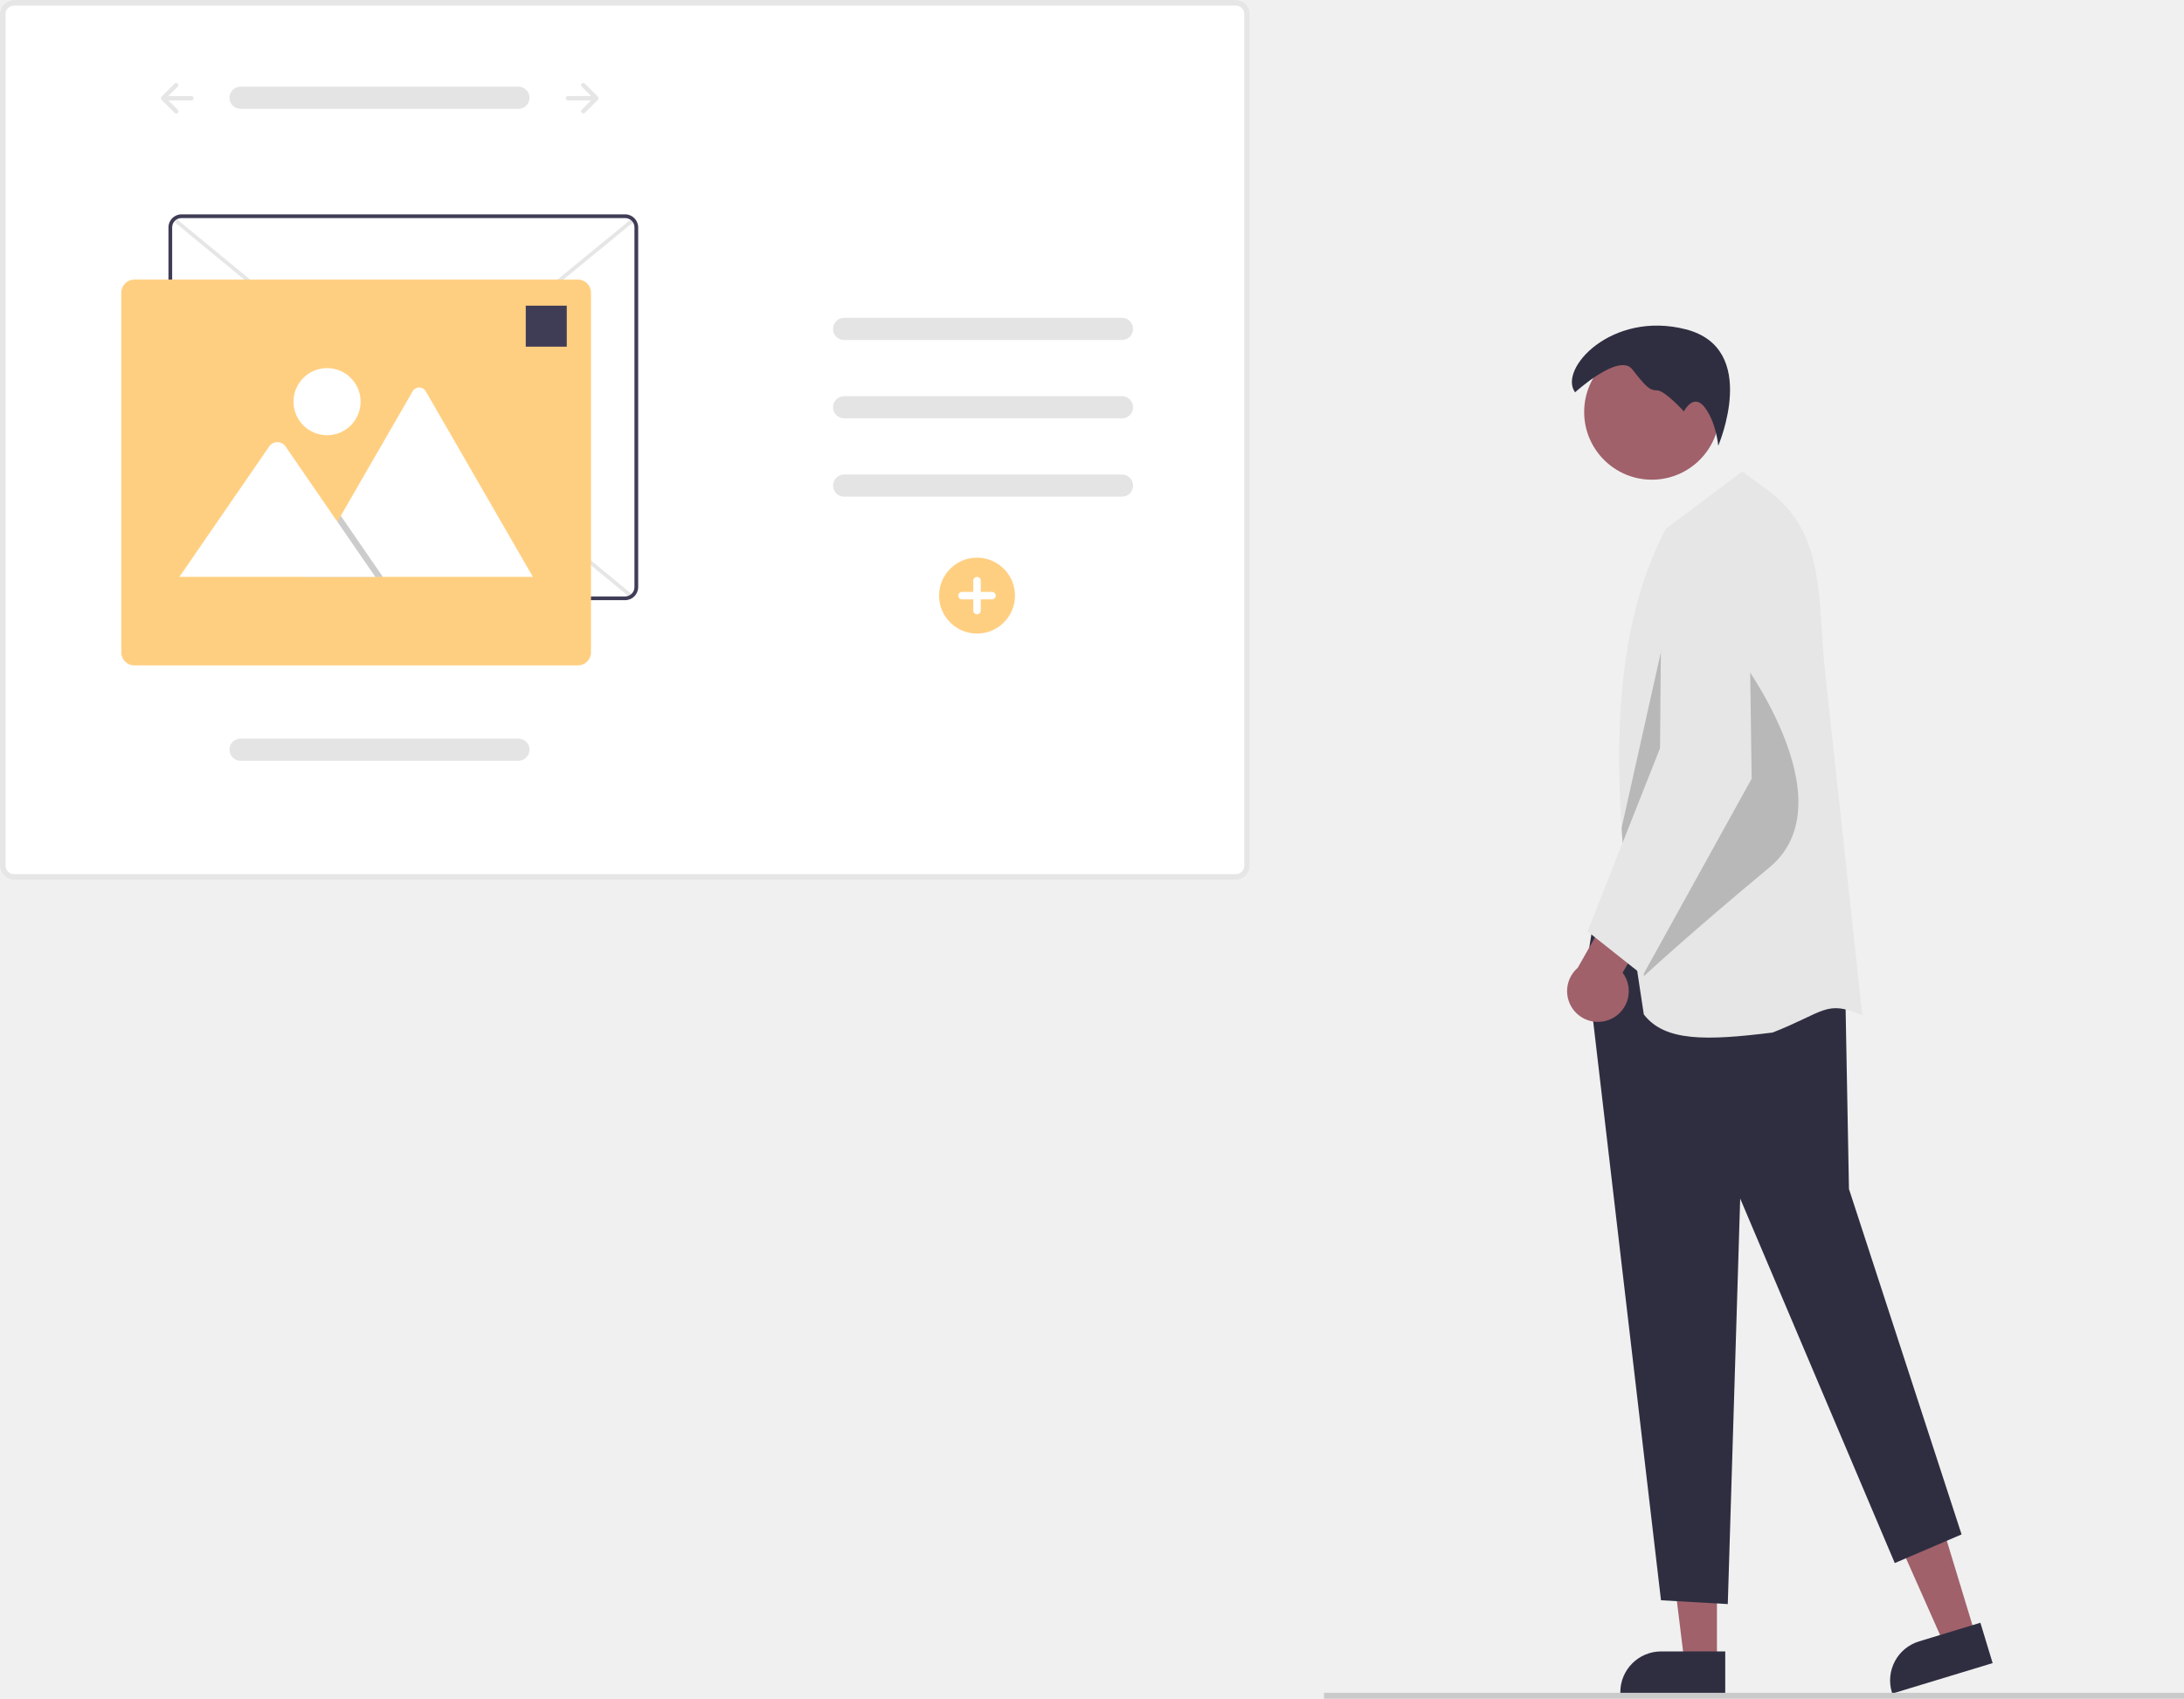
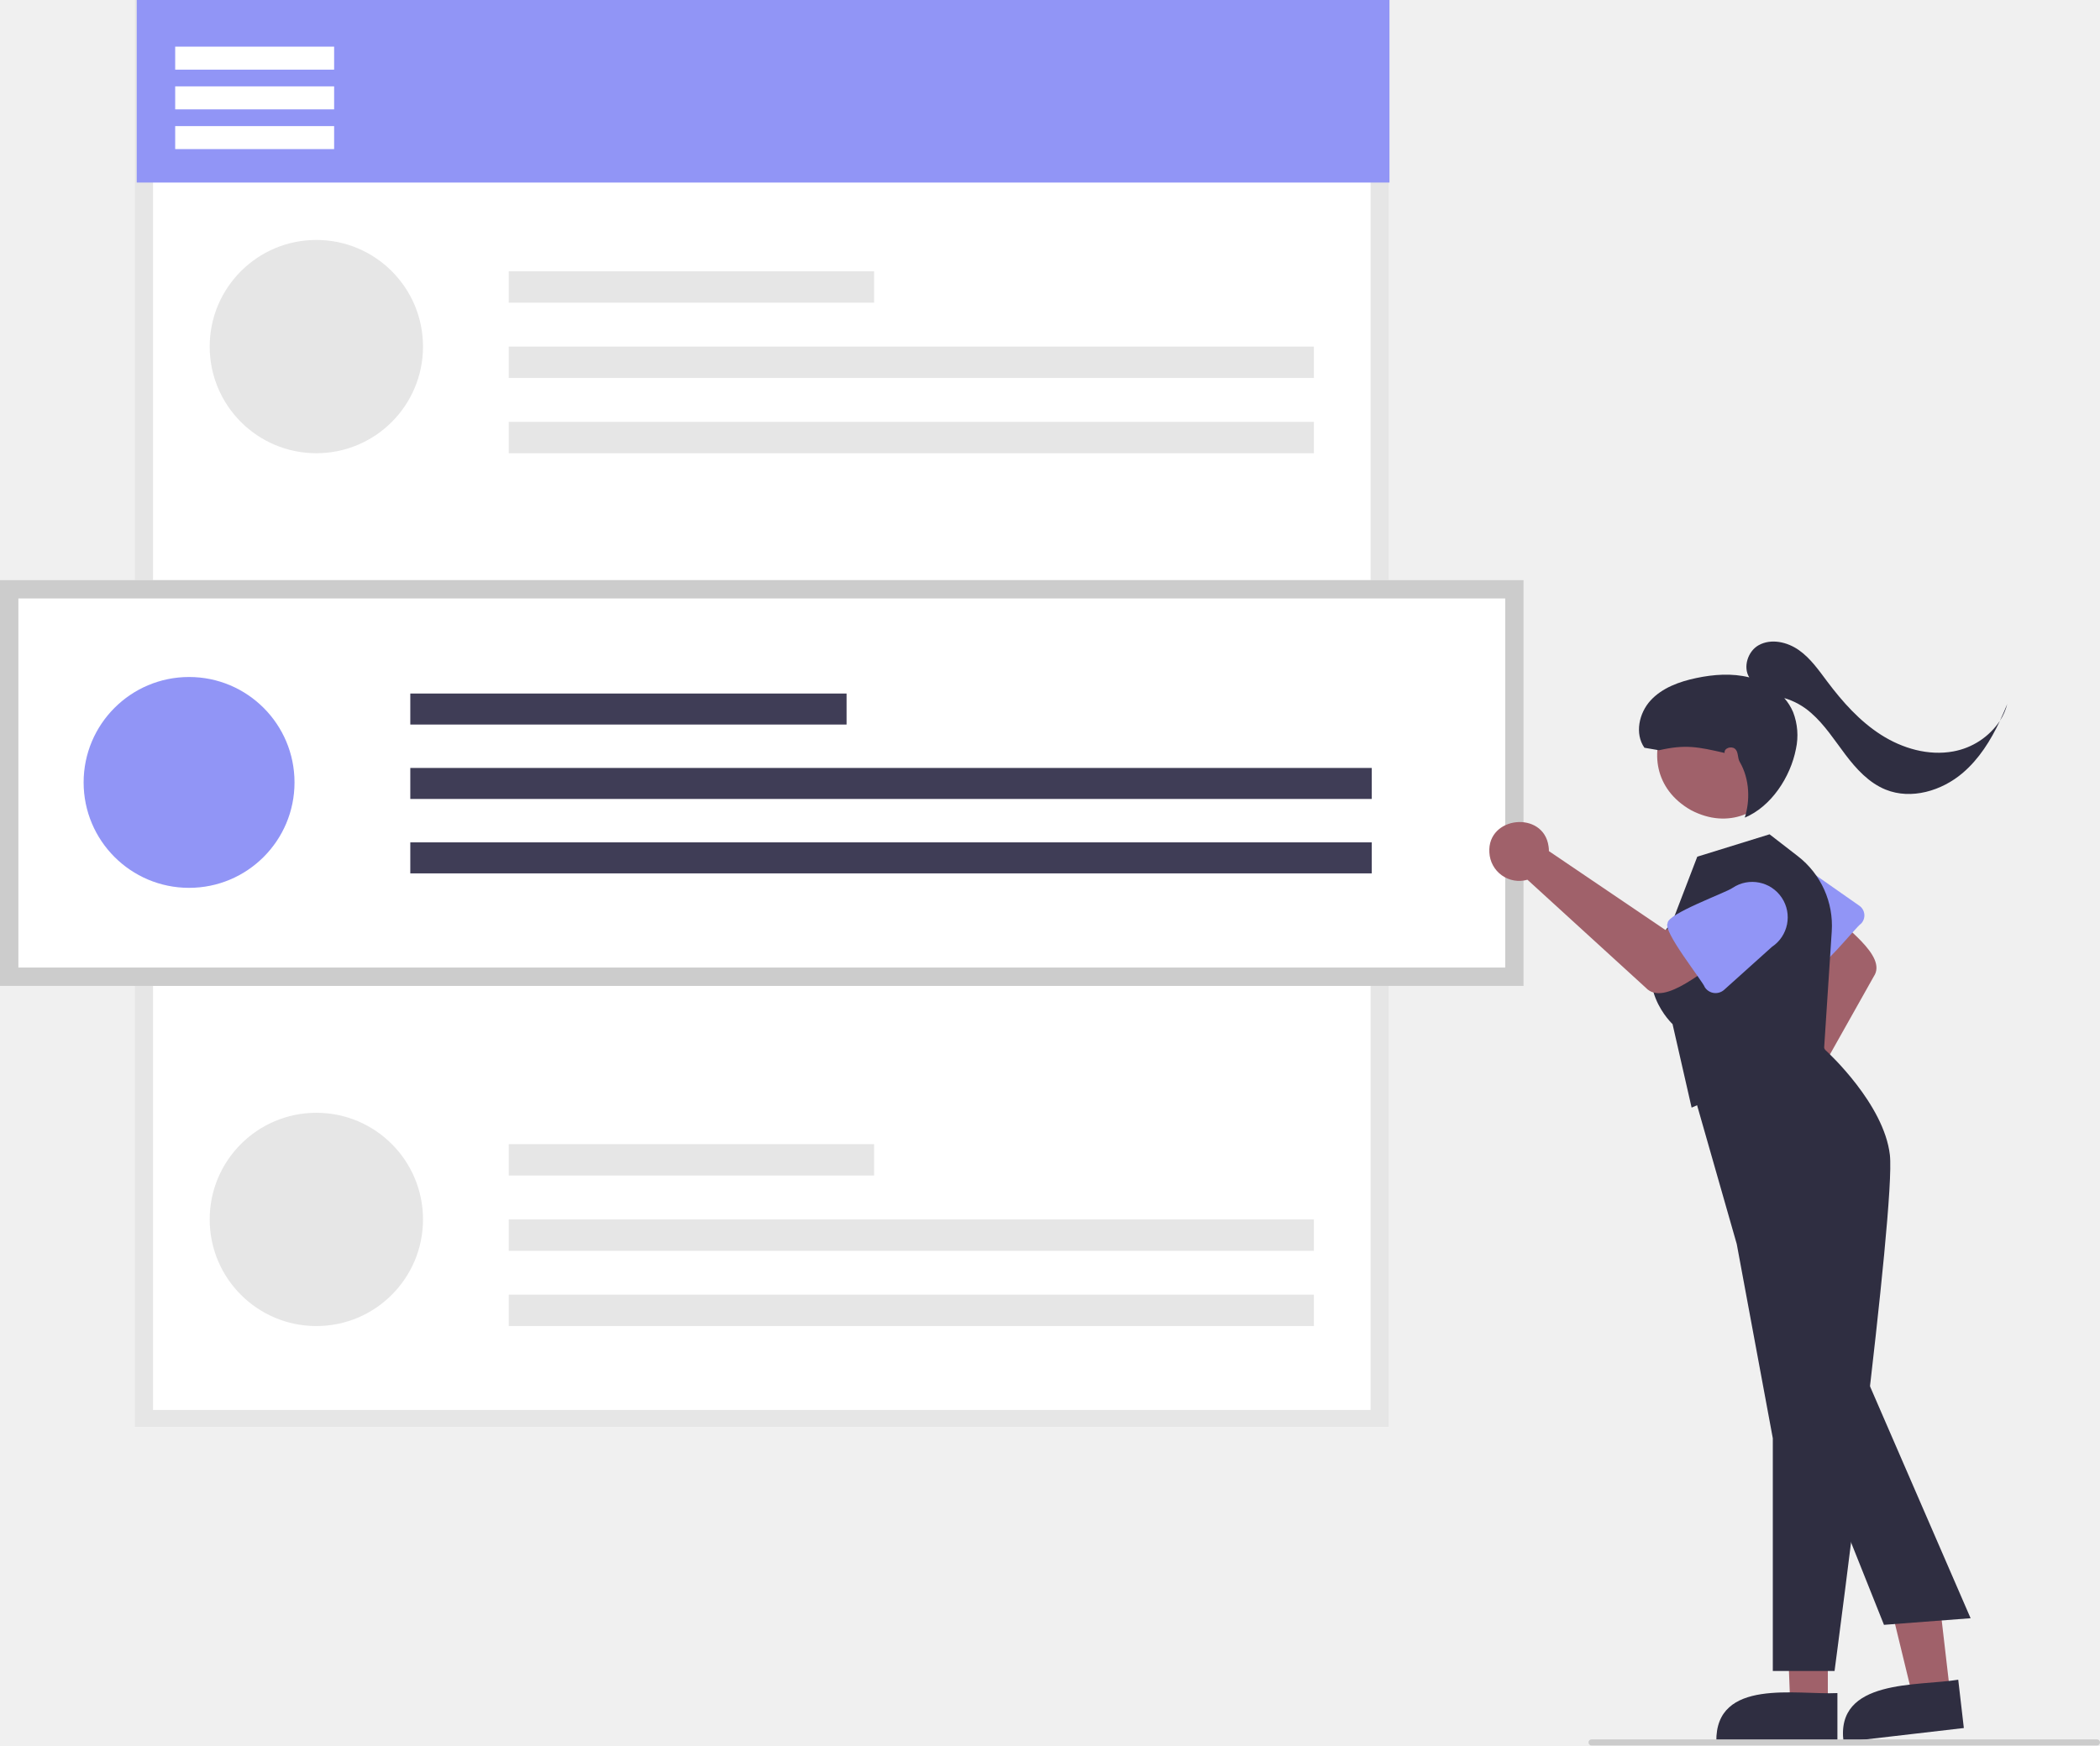
- <svg xmlns="http://www.w3.org/2000/svg" data-name="Layer 1" width="752.641" height="585.464" viewBox="0 0 752.641 585.464">
-   <path d="M223.679,455.651V162.086a4.823,4.823,0,0,1,4.818-4.818H649.58a4.823,4.823,0,0,1,4.818,4.818V455.651a4.823,4.823,0,0,1-4.818,4.818H228.497A4.823,4.823,0,0,1,223.679,455.651Z" transform="translate(-223.6793 -157.2678)" fill="#fff" />
-   <path d="M223.679,455.651V162.086a4.823,4.823,0,0,1,4.818-4.818H649.58a4.823,4.823,0,0,1,4.818,4.818V455.651a4.823,4.823,0,0,1-4.818,4.818H228.497A4.823,4.823,0,0,1,223.679,455.651ZM228.497,159.195a2.894,2.894,0,0,0-2.891,2.891V455.651a2.894,2.894,0,0,0,2.891,2.891H649.58a2.894,2.894,0,0,0,2.891-2.891V162.086a2.894,2.894,0,0,0-2.891-2.891Z" transform="translate(-223.6793 -157.2678)" fill="#e6e6e6" />
-   <path id="f606aea4-27ec-4181-a98c-661e1166333c-210" data-name="feda1070-6288-4949-b833-330f4749d65f" d="M402.403,187.137a3.82,3.82,0,0,1,0,7.639H306.634a3.82,3.82,0,1,1-.125-7.639q.063-.001.125,0Z" transform="translate(-223.6793 -157.2678)" fill="#e4e4e4" />
-   <path d="M284.916,186.074a.752.752,0,0,1,0,1.063l-0.0 0-3.227,3.227h7.956a.752.752,0,0,1,.004,1.503h-7.96l3.227,3.227a.752.752,0,1,1-1.062,1.064l-.001-.001-4.51-4.51a.752.752,0,0,1,0-1.063l4.51-4.51a.752.752,0,0,1,1.063,0Z" transform="translate(-223.6793 -157.2678)" fill="#e6e6e6" />
-   <path d="M424.161,186.074a.752.752,0,0,0,0,1.063l0,0,3.227,3.227h-7.956a.752.752,0,1,0-.004,1.503h7.96l-3.227,3.227a.752.752,0,0,0,1.062,1.064l.001-.001,4.51-4.51a.752.752,0,0,0,0-1.063l-4.51-4.51a.752.752,0,0,0-1.063,0Z" transform="translate(-223.6793 -157.2678)" fill="#e6e6e6" />
-   <path id="ed7aa9db-ffb7-4f71-9e88-204cdfb077d3-211" data-name="feda1070-6288-4949-b833-330f4749d65f" d="M402.403,411.822a3.82,3.82,0,0,1,0,7.639H306.634a3.82,3.82,0,1,1-.125-7.639q.063-.001.125,0Z" transform="translate(-223.6793 -157.2678)" fill="#e4e4e4" />
-   <path id="f8713977-54ad-4b7d-9e03-2cafebf7fdc3-212" data-name="feda1070-6288-4949-b833-330f4749d65f" d="M610.403,266.807a3.82,3.82,0,0,1,0,7.639H514.634a3.82,3.82,0,1,1-.125-7.639q.063-.001.125,0Z" transform="translate(-223.6793 -157.2678)" fill="#e4e4e4" />
-   <path id="b777b1f0-3934-4166-bb72-bb3e1620bf09-213" data-name="feda1070-6288-4949-b833-330f4749d65f" d="M610.403,293.807a3.82,3.82,0,0,1,0,7.639H514.634a3.82,3.82,0,1,1-.125-7.639q.063-.001.125,0Z" transform="translate(-223.6793 -157.2678)" fill="#e4e4e4" />
-   <path id="a38fb1de-90ce-4241-be98-3c65aaea037f-214" data-name="feda1070-6288-4949-b833-330f4749d65f" d="M610.403,320.807a3.82,3.82,0,0,1,0,7.639H514.634a3.82,3.82,0,1,1-.125-7.639q.063-.001.125,0Z" transform="translate(-223.6793 -157.2678)" fill="#e4e4e4" />
-   <path d="M547.3,362.546a13.078,13.078,0,1,1,13.078,13.078A13.078,13.078,0,0,1,547.3,362.546Z" transform="translate(-223.6793 -157.2678)" fill="#ffcf81" />
-   <path d="M555.217,361.256h3.87v-3.87a1.29,1.29,0,0,1,2.58-.004v3.875h3.87a1.29,1.29,0,0,1,0,2.58h-3.87v3.87a1.29,1.29,0,0,1-2.58,0v-3.87h-3.87a1.29,1.29,0,1,1-.005-2.58h.005Z" transform="translate(-223.6793 -157.2678)" fill="#fff" />
-   <rect x="261.3" y="297.164" width="203.145" height="1.285" transform="translate(-330.2375 140.186) rotate(-39.33239)" fill="#e6e6e6" />
-   <rect x="362.23" y="196.351" width="1.285" height="203.553" transform="translate(-321.6495 231.3072) rotate(-50.50975)" fill="#e6e6e6" />
-   <path d="M281.73,359.616V235.637a4.502,4.502,0,0,1,4.497-4.497H439.112a4.502,4.502,0,0,1,4.497,4.497V359.616a4.502,4.502,0,0,1-4.497,4.497H286.227A4.502,4.502,0,0,1,281.73,359.616Zm4.497-127.19a3.216,3.216,0,0,0-3.212,3.212V359.616a3.216,3.216,0,0,0,3.212,3.212H439.112a3.216,3.216,0,0,0,3.212-3.212V235.637a3.216,3.216,0,0,0-3.212-3.212Z" transform="translate(-223.6793 -157.2678)" fill="#3f3d56" />
-   <path d="M265.468,382.099V258.121a4.502,4.502,0,0,1,4.497-4.497H422.85a4.502,4.502,0,0,1,4.497,4.497V382.099a4.502,4.502,0,0,1-4.497,4.497H269.965A4.502,4.502,0,0,1,265.468,382.099Z" transform="translate(-223.6793 -157.2678)" fill="#ffcf81" />
-   <path d="M328.965,356.083h78.052a1.592,1.592,0,0,0,.292-.023l-36.915-63.942a2.585,2.585,0,0,0-4.499,0L341.12,335.027l-1.187,2.053Z" transform="translate(-223.6793 -157.2678)" fill="#fff" />
-   <polygon points="105.286 198.814 131.934 198.814 118.852 179.813 117.911 178.444 117.44 177.76 116.253 179.813 105.286 198.814" opacity="0.2" style="isolation:isolate" />
-   <path d="M285.506,356.083h67.509l-13.082-19.002-.941-1.369-17.047-24.763a3.449,3.449,0,0,0-5.12-.306,3.082,3.082,0,0,0-.245.306Z" transform="translate(-223.6793 -157.2678)" fill="#fff" />
-   <circle cx="112.707" cy="138.432" r="11.563" fill="#fff" />
-   <rect x="181.184" y="105.349" width="14.132" height="14.132" fill="#3f3d56" />
-   <polygon points="591.685 572.817 580.471 572.816 575.136 529.562 591.687 529.563 591.685 572.817" fill="#a0616a" />
-   <path d="M818.224,740.955l-36.159-.001v-.457a14.075,14.075,0,0,1,14.074-14.074H796.14l22.084.001Z" transform="translate(-223.6793 -157.2678)" fill="#2f2e41" />
-   <polygon points="680.8 563.609 670.07 566.868 652.394 527.032 668.231 522.222 680.8 563.609" fill="#a0616a" />
-   <path d="M910.376,730.447l-34.598,10.508-.133-.438a14.075,14.075,0,0,1,9.376-17.557l.001-0,21.131-6.418Z" transform="translate(-223.6793 -157.2678)" fill="#2f2e41" />
-   <rect x="456.25" y="583.415" width="296.391" height="2.05" fill="#cacaca" />
-   <circle cx="569.259" cy="141.994" r="23.328" fill="#a0616a" />
-   <polygon points="675.989 528.834 652.97 538.7 599.697 413.08 595.422 552.84 572.403 551.525 546.753 332.513 548.726 320.017 635.87 339.418 637.185 409.791 675.989 528.834" fill="#2f2e41" />
-   <path d="M766.486,292.473s15.127-13.812,19.731-7.892,5.919,7.235,8.55,7.235,9.208,7.235,9.208,7.235,3.288-6.577,7.235-1.315,4.604,13.154,4.604,13.154S830.282,277.346,804.632,270.77,760.567,284.581,766.486,292.473Z" transform="translate(-223.6793 -157.2678)" fill="#2f2e41" />
-   <path d="M865.468,507.21c-12.496-5.472-12.864-1.177-30.911,5.919-22.73,2.821-37.179,3.183-44.394-6.248-2.953-18.724-5.373-36.679-6.866-53.753q-.464-5.278-.802-10.451c-2.631-40.165.592-75.082,15.232-103.179L824.034,319.768l8.583,6.228c20.5,14.877,17.311,37.732,20.033,62.915Z" transform="translate(-223.6793 -157.2678)" fill="#e6e6e6" />
-   <path d="M822.339,382.577s38.856,50.642,11.102,73.661-43.278,37.488-43.278,37.488S791.81,394.416,822.339,382.577Z" transform="translate(-223.6793 -157.2678)" opacity="0.2" style="isolation:isolate" />
-   <path d="M807.263,433.219l-23.966,19.908q-.464-5.278-.802-10.451l16.219-72.596Z" transform="translate(-223.6793 -157.2678)" opacity="0.2" style="isolation:isolate" />
-   <path d="M779.219,508.275a10.559,10.559,0,0,0,3.629-15.778l12.196-20.819-10.844-10.497L767.39,490.822a10.616,10.616,0,0,0,11.829,17.452Z" transform="translate(-223.6793 -157.2678)" fill="#a0616a" />
-   <path d="M789.834,493.398l-19.073-15.127,24.992-63.138.567-65.813a14.986,14.986,0,0,1,9.965-13.99h0a14.986,14.986,0,0,1,20.005,13.917l1.033,76.409Z" transform="translate(-223.6793 -157.2678)" fill="#e6e6e6" />
+ <svg xmlns="http://www.w3.org/2000/svg" data-name="Layer 1" width="685.626" height="570" viewBox="0 0 685.626 570">
+   <path d="M710.665,631H301.142V165H710.665Z" transform="translate(-257.1872 -165)" fill="#fff" />
+   <path d="M710.665,631H301.142V165H710.665ZM307.142,625.435H704.665v-454.869H307.142Z" transform="translate(-257.1872 -165)" fill="#e6e6e6" />
+   <rect x="44.645" width="409" height="59.612" fill="#9195f6" />
+   <circle cx="103.284" cy="113.18" r="34.822" fill="#e6e6e6" />
+   <rect x="166.1" y="88.6" width="119.281" height="10.242" fill="#e6e6e6" />
+   <rect x="166.1" y="113.18" width="262.871" height="10.242" fill="#e6e6e6" />
+   <rect x="166.1" y="137.761" width="262.871" height="10.242" fill="#e6e6e6" />
+   <circle cx="103.284" cy="398.21" r="34.822" fill="#e6e6e6" />
+   <rect x="166.1" y="373.629" width="119.281" height="10.242" fill="#e6e6e6" />
+   <rect x="166.1" y="398.21" width="262.871" height="10.242" fill="#e6e6e6" />
+   <rect x="166.1" y="422.79" width="262.871" height="10.242" fill="#e6e6e6" />
+   <rect x="57.197" y="15.232" width="51.891" height="7.511" fill="#fff" />
+   <rect x="57.197" y="28.204" width="51.891" height="7.511" fill="#fff" />
+   <rect x="57.197" y="41.177" width="51.891" height="7.511" fill="#fff" />
+   <path d="M754.62,486.958H257.187V354.432H754.62Z" transform="translate(-257.1872 -165)" fill="#fff" />
+   <path d="M754.62,486.958H257.187V354.432H754.62Zm-491.433-6H748.62V360.432H263.187Z" transform="translate(-257.1872 -165)" fill="#ccc" />
+   <circle cx="61.729" cy="255.504" r="34.427" fill="#9195f6" />
+   <rect x="133.959" y="226.477" width="142.435" height="10.126" fill="#3f3d56" />
+   <rect x="133.959" y="250.778" width="313.896" height="10.126" fill="#3f3d56" />
+   <rect x="133.959" y="275.08" width="313.896" height="10.126" fill="#3f3d56" />
+   <path d="M834.197,521.891a8.976,8.976,0,0,1,1.35-.419l15.188-39.462-6.445-7.999,10.801-11.304c3.12,4.592,18.556,14.268,13.859,21.167l-23.572,41.935a8.959,8.959,0,0,1-5.393,12.996C829.463,541.96,823.959,525.77,834.197,521.891Z" transform="translate(-257.1872 -165)" fill="#a0616a" />
+   <path d="M848.571,481.842c-2.724.786-13.015-15.215-14.734-16.607a10.656,10.656,0,0,1,14.602-15.523l15.827,11.078a3.861,3.861,0,0,1,.586,5.78C862.959,467.858,851.261,482.824,848.571,481.842Z" transform="translate(-257.1872 -165)" fill="#9195f6" />
+   <polygon points="596.767 556.889 584.507 556.888 582.675 509.6 596.769 509.601 596.767 556.889" fill="#a0616a" />
+   <path d="M857.081,733.773,817.55,733.771c-.37-20.924,26.371-15.219,39.531-15.885Z" transform="translate(-257.1872 -165)" fill="#2f2e41" />
+   <polygon points="636.696 552.853 624.518 554.265 613.274 507.965 631.248 505.88 636.696 552.853" fill="#a0616a" />
+   <path d="M898.359,729.297l-39.267,4.555c-2.78-20.742,24.441-18.158,37.437-20.336Z" transform="translate(-257.1872 -165)" fill="#2f2e41" />
+   <path d="M856.148,710.663H835.989v-75.98l-11.771-63.429-16.104-56.357,37.778-18.378,7.203,11.319c1.114,1.016,19.164,17.717,21.111,34.267,1.984,16.868-17.184,161.956-18.001,168.124Z" transform="translate(-257.1872 -165)" fill="#2f2e41" />
+   <path d="M809.479,526.701l-6.224-27.279c-1.459-1.404-15.273-15.563.017-33.659l8.057-21.006,23.603-7.312,9.229,7.145a28.665,28.665,0,0,1,11.07,24.565l-2.52,38.594Z" transform="translate(-257.1872 -165)" fill="#2f2e41" />
+   <path d="M829.689,392.198c24.323,13.841,4.355,50.36-20.421,37.356C784.945,415.713,804.913,379.194,829.689,392.198Z" transform="translate(-257.1872 -165)" fill="#a0616a" />
+   <path d="M762.779,441.404a9.753,9.753,0,0,1,.112,1.532L800.941,468.707l10.052-4.859,9.316,14.211c-5.628,2.175-19.663,16.143-25.813,9.475l-38.611-35.254a9.738,9.738,0,0,1-12.435-8.902C742.693,431.463,761.186,429.612,762.779,441.404Z" transform="translate(-257.1872 -165)" fill="#a0616a" />
+   <path d="M801.652,466.457c-.163-3.077,19.305-10.043,21.2-11.522a11.581,11.581,0,0,1,12.849,19.272L820.085,488.243a4.196,4.196,0,0,1-6.264-.798C812.924,485.125,799.951,469.064,801.652,466.457Z" transform="translate(-257.1872 -165)" fill="#9195f6" />
+   <path d="M872.284,695.599l-25.016-62.664,16.666-23.958,36.636,84.467Z" transform="translate(-257.1872 -165)" fill="#2f2e41" />
+   <path d="M941.813,735h-165a1,1,0,0,1,0-2h165a1,1,0,0,1,0,2Z" transform="translate(-257.1872 -165)" fill="#ccc" />
+   <path d="M894.912,410.381c-8.125,1.499-16.627-.979-23.59-5.428-6.962-4.449-12.557-10.737-17.521-17.342-2.795-3.718-5.498-7.64-9.302-10.316s-9.067-3.863-13.131-1.6c-3.583,1.995-5.162,7.23-3.059,10.508-5.644-1.415-11.629-.989-17.333.218-5.495,1.163-11.079,3.169-14.882,7.302-3.803,4.134-5.241,10.85-2.028,15.456L798.832,410c8.706-1.986,12.728-1.104,21.433.882-.294-1.54,2.123-2.359,3.346-1.378s.783,2.933,1.572,4.287c3.364,5.768,3.368,12.847,1.649,18.209,8.625-3.582,14.946-13.278,16.713-22.449a20.946,20.946,0,0,0-.926-12.002,17.042,17.042,0,0,0-2.888-4.591,22.847,22.847,0,0,1,8.736,4.838c4.441,3.863,7.652,8.904,11.202,13.599,3.55,4.694,7.695,9.243,13.149,11.453,8.364,3.389,18.298.425,25.165-5.432,5.358-4.57,9.145-10.628,12.161-17.043A23.347,23.347,0,0,1,894.912,410.381Z" transform="translate(-257.1872 -165)" fill="#2f2e41" />
+   <path d="M910.145,400.374a18.425,18.425,0,0,0,2.384-5.476C911.786,396.735,910.994,398.568,910.145,400.374Z" transform="translate(-257.1872 -165)" fill="#2f2e41" />
</svg>
